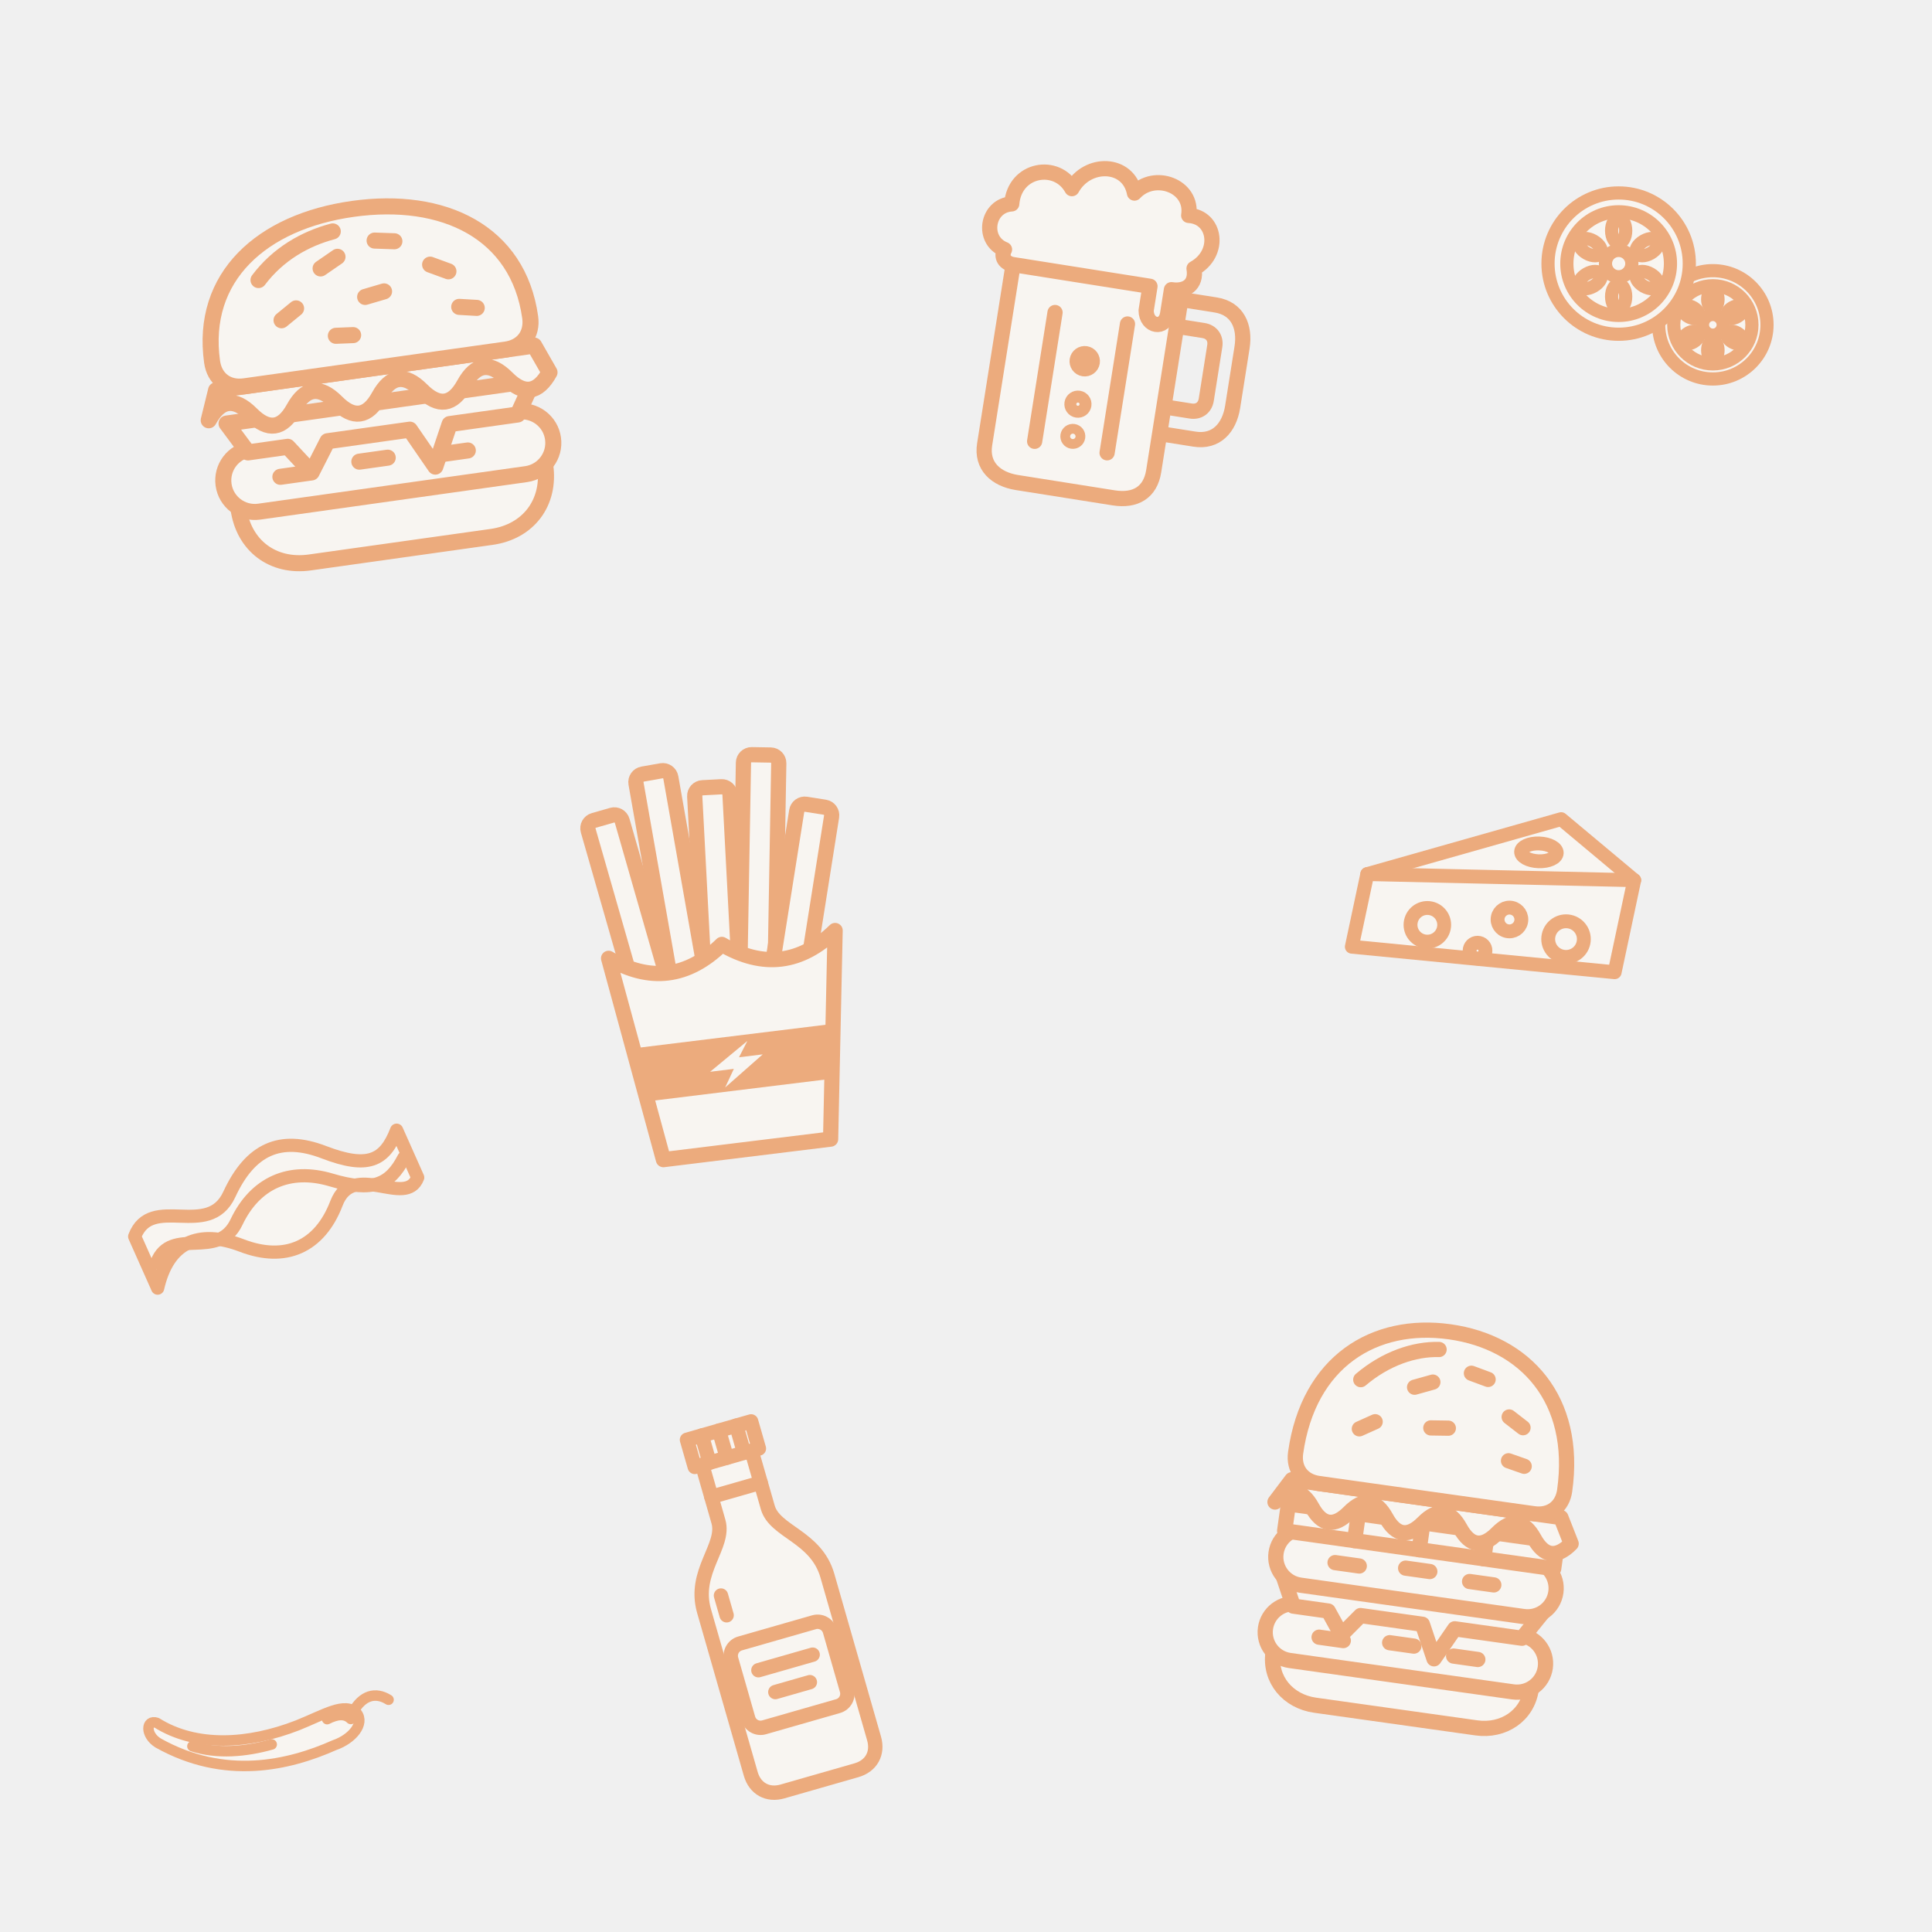
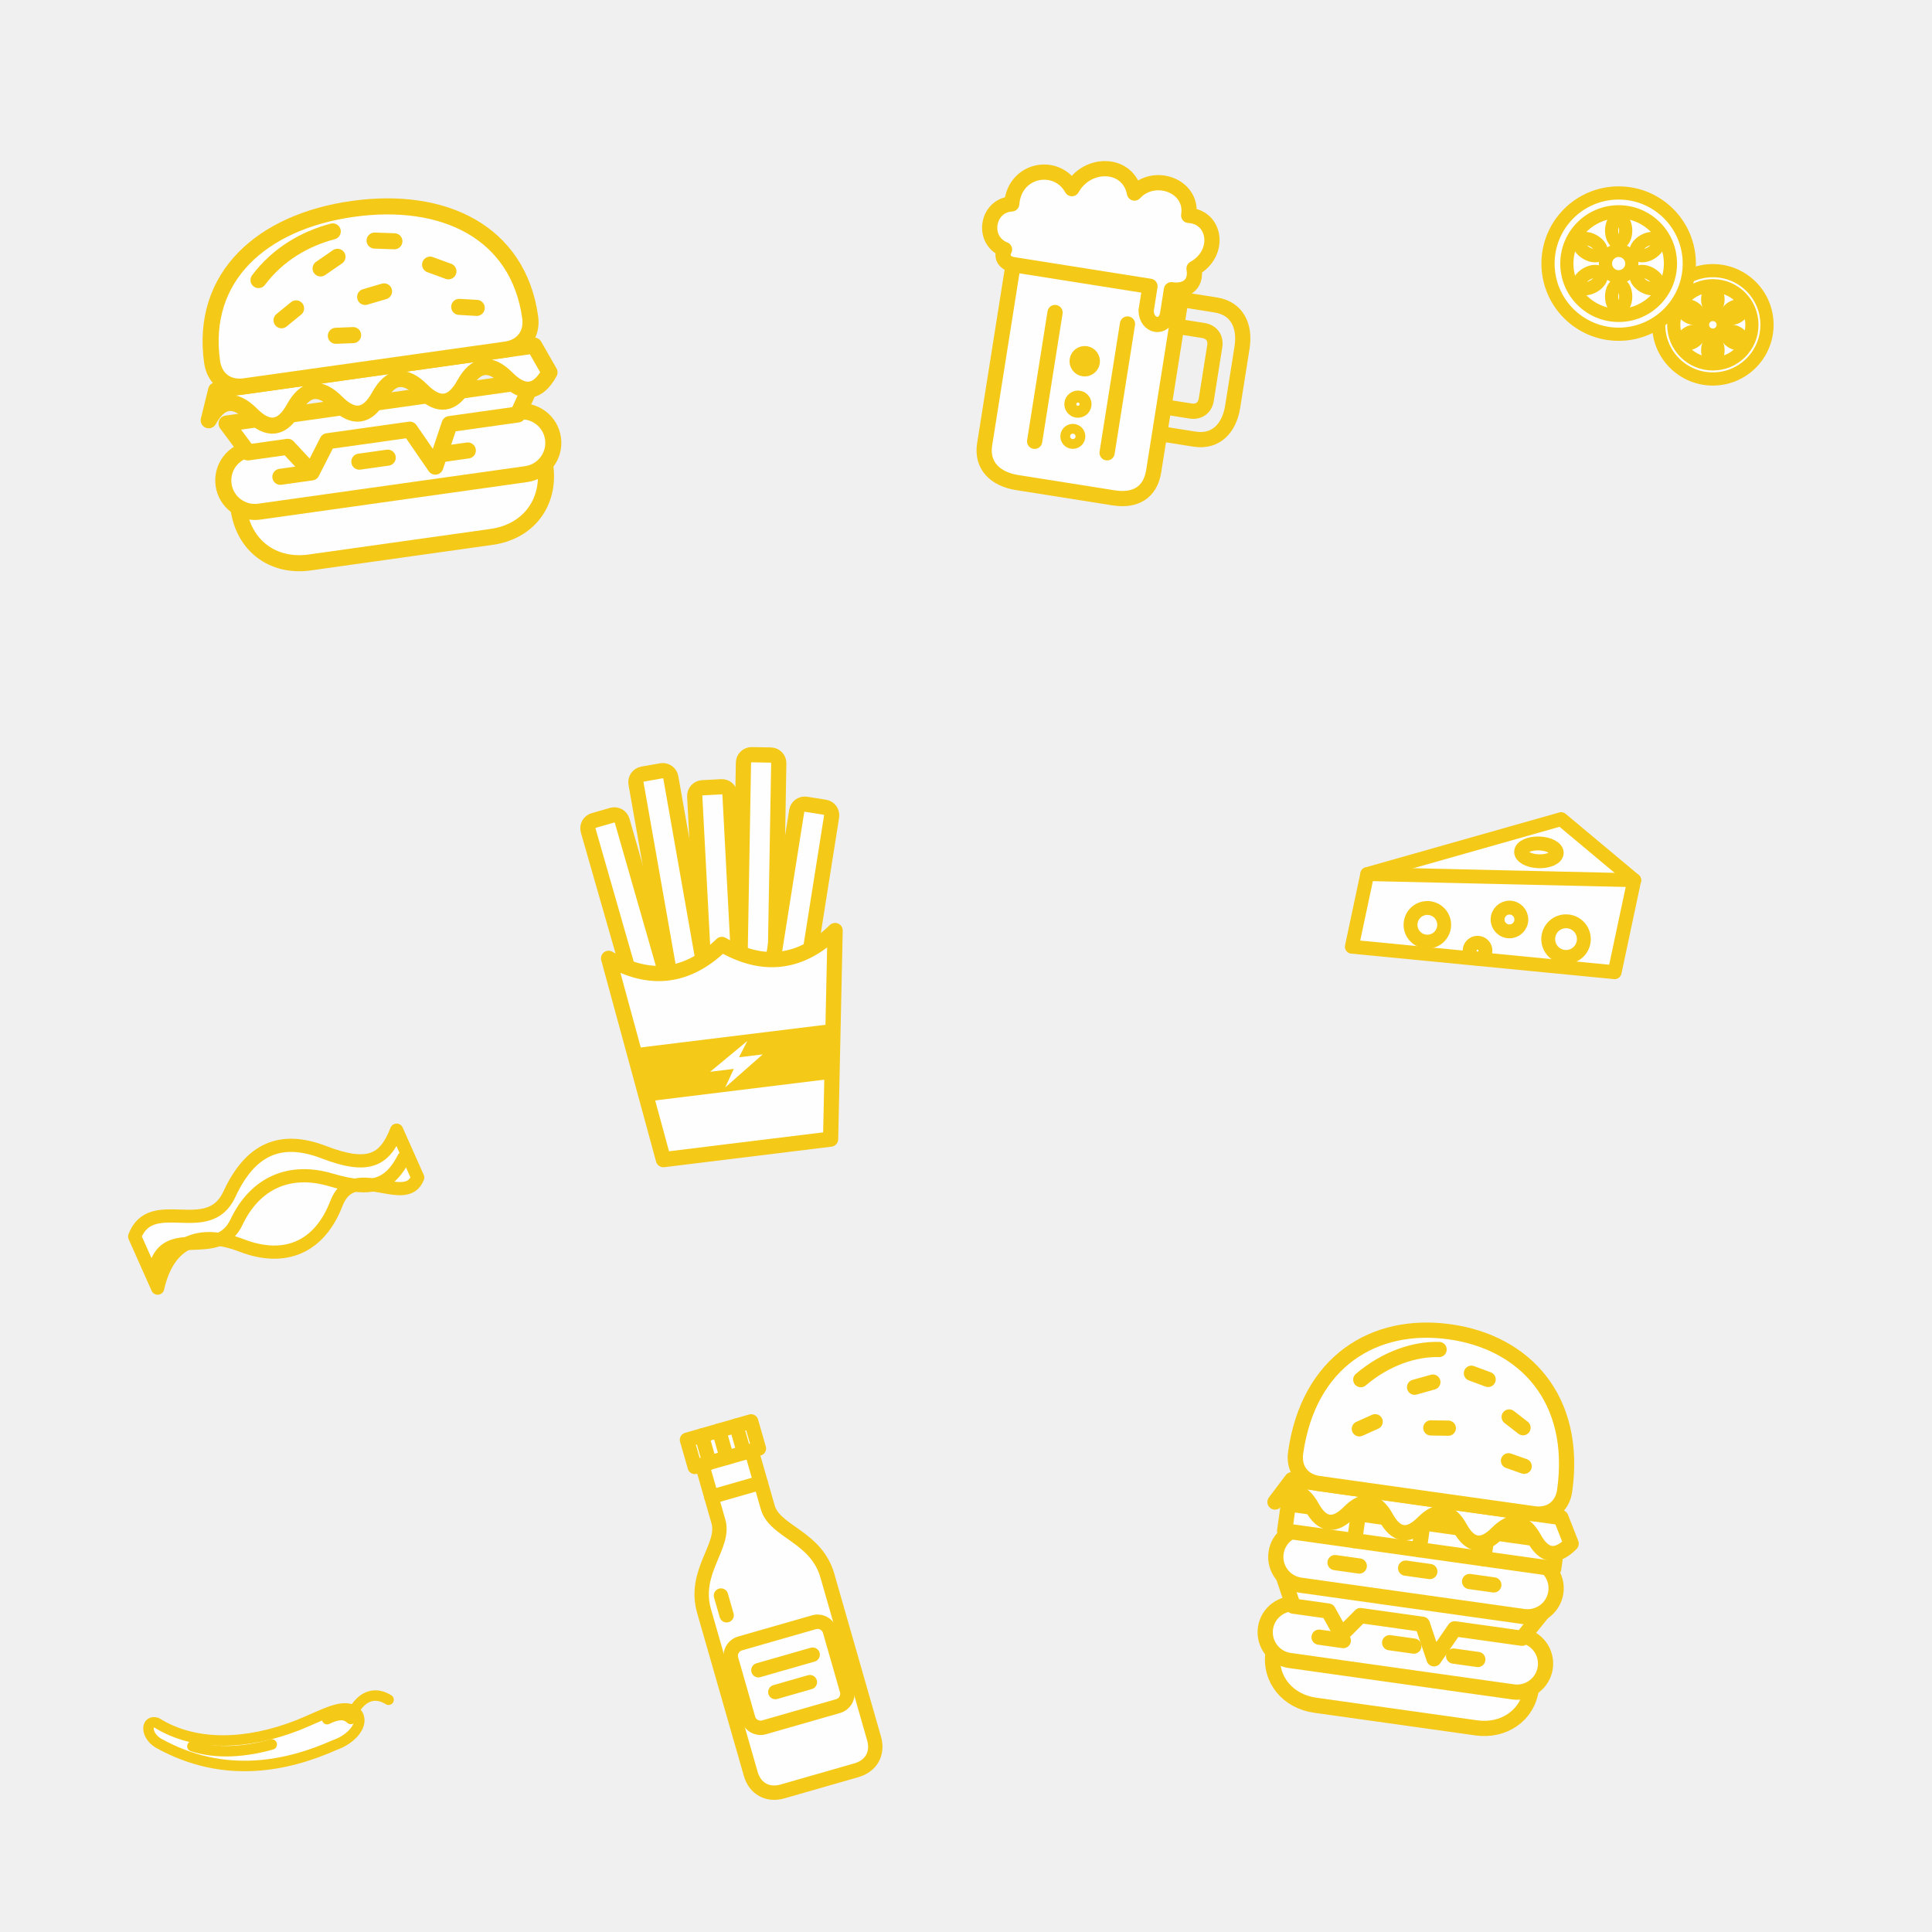
<svg xmlns="http://www.w3.org/2000/svg" viewBox="0 0 320 320" width="320" height="320">
-   <g opacity=".5" fill="none" stroke="#e8650a" stroke-width="2.8" stroke-linecap="round" stroke-linejoin="round">
+   <g opacity=".9" fill="none" stroke="#f5c400" stroke-width="2.8" stroke-linecap="round" stroke-linejoin="round">
    <g transform="translate(62 60) rotate(-8) scale(0.95)">
-       <path fill="#fffaf2" d="M-27 22H27C27 28.5 22.5 33 16 33H-16C-22.5 33-27 28.5-27 22Z" />
-       <rect fill="#fffaf2" x="-29" y="12" width="58" height="11" rx="5.5" />
+       <path fill="#ffffff" d="M-27 22H27C27 28.5 22.5 33 16 33H-16C-22.5 33-27 28.5-27 22Z" />
+       <rect fill="#ffffff" x="-29" y="12" width="58" height="11" rx="5.5" />
      <path d="M-19 17.5h5M-5 16.8h5M9 17.5h5" />
-       <path fill="#fffaf2" d="M-27 7H27L23.5 12.5H11.5L8 19.5L4.5 12.5H-10L-13.5 17.5L-17 12.5H-24Z" />
-       <path fill="#fffaf2" d="M-30 6q3.75-5 7.5 0t7.5 0t7.5 0t7.5 0t7.5 0t7.5 0t7.5 0t7.5 0L28 1H-28Z" />
-       <path fill="#fffaf2" d="M-28-4C-28-19-16-27 0-27C16-27 28-19 28-4C28-1 26 1 23 1H-23C-26 1-28-1-28-4Z" />
+       <path fill="#ffffff" d="M-27 7H27L23.5 12.5H11.5L8 19.5L4.5 12.5H-10L-13.5 17.5L-17 12.5H-24Z" />
+       <path fill="#ffffff" d="M-30 6q3.75-5 7.5 0t7.5 0t7.5 0t7.5 0t7.5 0t7.5 0t7.5 0t7.5 0L28 1H-28Z" />
+       <path fill="#ffffff" d="M-28-4C-28-19-16-27 0-27C16-27 28-19 28-4C28-1 26 1 23 1H-23C-26 1-28-1-28-4Z" />
      <path d="M-18-17C-14-21-9-23-4-23.6" />
      <path d="M-7-17.5l3.2-1.6M3-21l3.4.6M12-15.5l3 1.6M0-11.5l3.4-.5M-15-9.5l2.8-1.7M16-7.5l3 .6M-6-5.5l3 .3" />
    </g>
    <g transform="translate(182 52) rotate(9) scale(0.9)">
      <path d="M14-5H21C25-5 27-2 27 2V13C27 17 25 20 21 20H14" />
      <path d="M14 0H19.5C21 0 22 1 22 2.5V12.5C22 14 21 15 19.5 15H14" />
-       <path fill="#fffaf2" d="M-17-9V27C-17 31-14 33-10 33H8C12 33 14.5 31 14.5 27V-9Z" />
+       <path fill="#ffffff" d="M-17-9V27C-17 31-14 33-10 33H8C12 33 14.5 31 14.5 27V-9Z" />
      <path d="M-8 1V25M5.5 1V25" />
      <circle cx="-1.2" cy="9" r="1.4" />
      <circle cx="-1.2" cy="17" r="1.1" />
      <circle cx="-1.2" cy="23" r=".9" />
-       <path fill="#fffaf2" d="M-19-9C-23.5-10-23.5-16.5-19-17.5C-19.5-24-12-26.5-8.5-22C-6.5-27.5 1-28.5 3-23C6-27.5 13.5-26 13.5-20.5C18.5-21 20.5-14.5 16-11C17-8 15-6.5 12.5-6.5V-2C12.5 1 9 1 8.5-2V-6.5H-17C-18.5-6.5-19.5-7.5-19-9Z" />
+       <path fill="#ffffff" d="M-19-9C-23.5-10-23.5-16.5-19-17.5C-19.5-24-12-26.5-8.5-22C-6.5-27.5 1-28.5 3-23C6-27.5 13.5-26 13.5-20.5C18.5-21 20.5-14.5 16-11C17-8 15-6.5 12.5-6.5V-2C12.5 1 9 1 8.5-2V-6.5H-17C-18.5-6.5-19.5-7.5-19-9Z" />
    </g>
    <g transform="translate(272 46) rotate(0) scale(0.78)">
-       <circle fill="#fffaf2" cx="15" cy="10" r="11.5" />
+       <circle fill="#ffffff" cx="15" cy="10" r="11.5" />
      <circle cx="15" cy="10" r="8.3" />
      <circle cx="15" cy="10" r="2.2" />
-       <circle fill="#fffaf2" cx="-5" cy="-3" r="15" />
+       <circle fill="#ffffff" cx="-5" cy="-3" r="15" />
      <circle cx="-5" cy="-3" r="11" />
      <circle cx="-5" cy="-3" r="2.8" />
      <ellipse cx="-5" cy="-10" rx="1.5" ry="2.6" transform="rotate(0 -5 -3)" />
      <ellipse cx="-5" cy="-10" rx="1.5" ry="2.6" transform="rotate(60 -5 -3)" />
      <ellipse cx="-5" cy="-10" rx="1.5" ry="2.6" transform="rotate(120 -5 -3)" />
      <ellipse cx="-5" cy="-10" rx="1.5" ry="2.6" transform="rotate(180 -5 -3)" />
      <ellipse cx="-5" cy="-10" rx="1.5" ry="2.6" transform="rotate(240 -5 -3)" />
      <ellipse cx="-5" cy="-10" rx="1.5" ry="2.6" transform="rotate(300 -5 -3)" />
      <ellipse cx="15" cy="4.6" rx="1.1" ry="1.9" transform="rotate(0 15 10)" />
      <ellipse cx="15" cy="4.6" rx="1.1" ry="1.9" transform="rotate(60 15 10)" />
      <ellipse cx="15" cy="4.6" rx="1.1" ry="1.9" transform="rotate(120 15 10)" />
      <ellipse cx="15" cy="4.6" rx="1.1" ry="1.9" transform="rotate(180 15 10)" />
      <ellipse cx="15" cy="4.6" rx="1.1" ry="1.9" transform="rotate(240 15 10)" />
      <ellipse cx="15" cy="4.6" rx="1.1" ry="1.9" transform="rotate(300 15 10)" />
    </g>
    <g transform="translate(120 160) rotate(-7) scale(0.9)">
-       <g fill="#fffaf2">
+       <g fill="#ffffff">
        <rect x="-19" y="-30" width="6.5" height="34" rx="1.5" transform="rotate(-9 -16 -10)" />
        <rect x="-11" y="-37" width="6.5" height="40" rx="1.5" transform="rotate(-3 -8 -15)" />
        <rect x="-3" y="-33" width="6.5" height="36" rx="1.5" transform="rotate(4 0 -12)" />
        <rect x="5" y="-38" width="6.5" height="40" rx="1.5" transform="rotate(8 8 -15)" />
        <rect x="12" y="-28" width="6.5" height="30" rx="1.5" transform="rotate(16 15 -10)" />
      </g>
-       <path fill="#fffaf2" d="M-21-4L-15.5 34H15.5L21-4Q10.5 4 0-4Q-10.5 4-21-4Z" />
-       <path fill="#e8650a" stroke="none" d="M-18.2 13H18.2L16.9 23H-16.9Z" />
-       <path fill="#fffaf2" stroke="none" d="M2.5 14.2L-5 19H-.6L-2.6 22.2L5 17H.6Z" />
+       <path fill="#ffffff" d="M-21-4L-15.5 34H15.5L21-4Q10.5 4 0-4Q-10.5 4-21-4Z" />
+       <path fill="#f5c400" stroke="none" d="M-18.2 13H18.2L16.9 23H-16.9Z" />
+       <path fill="#ffffff" stroke="none" d="M2.5 14.2L-5 19H-.6L-2.6 22.2L5 17H.6Z" />
    </g>
    <g transform="translate(248 146) rotate(12) scale(0.82)">
-       <path fill="#fffaf2" d="M-26 4L10-15L27-6V13L-26 19Z" />
+       <path fill="#ffffff" d="M-26 4L10-15L27-6V13L-26 19Z" />
      <path d="M-26 4L27-6" />
      <ellipse cx="7" cy="-7.5" rx="3.6" ry="1.8" transform="rotate(-10 7 -7.5)" />
      <circle cx="-12" cy="11.5" r="3.4" />
      <circle cx="4" cy="7" r="2.4" />
      <circle cx="16" cy="8.5" r="3.6" />
      <circle cx="-1" cy="14.5" r="1.6" />
    </g>
    <g transform="translate(44 196) rotate(-24) scale(0.78)">
-       <path fill="#fffaf2" d="M-30-1C-23-8-16 6-8-1S7-8 14-1S25 6 30 1V12C25 17 19 3 12 10S-3 17-10 10S-24 3-30 11Z" />
+       <path fill="#ffffff" d="M-30-1C-23-8-16 6-8-1S7-8 14-1S25 6 30 1V12C25 17 19 3 12 10S-3 17-10 10S-24 3-30 11Z" />
      <path d="M-28 6C-22 0-16 11-9 5S6 -1 13 5S24 11 29 7" />
    </g>
    <g transform="translate(236 250) rotate(8) scale(0.9)">
-       <path fill="#fffaf2" d="M-24 30H24C24 35 20 38.5 15 38.5H-15C-20 38.5-24 35-24 30Z" />
-       <rect fill="#fffaf2" x="-26" y="20.5" width="52" height="10.5" rx="5.25" />
+       <path fill="#ffffff" d="M-24 30H24C24 35 20 38.5 15 38.5H-15C-20 38.5-24 35-24 30Z" />
+       <rect fill="#ffffff" x="-26" y="20.5" width="52" height="10.5" rx="5.25" />
      <path d="M-16 26h4.5M-3 25.2h4.5M9 26h4.5" />
-       <path fill="#fffaf2" d="M-24 16H24L21 21H8.5L5.5 27L2.5 21H-9L-12 25L-15 21H-21.5Z" />
-       <rect fill="#fffaf2" x="-26" y="6.5" width="52" height="10.5" rx="5.25" />
+       <path fill="#ffffff" d="M-24 16H24L21 21H8.5L5.5 27L2.5 21H-9L-12 25L-15 21H-21.5Z" />
+       <rect fill="#ffffff" x="-26" y="6.5" width="52" height="10.5" rx="5.25" />
      <path d="M-15 12h4.5M-2 11.2h4.5M10 12h4.5" />
-       <path fill="#fffaf2" d="M-25 2.5H25V7.5H-25Z" />
+       <path fill="#ffffff" d="M-25 2.5H25V7.5H-25Z" />
      <path d="M-12 2.5V7.5M0 2.5V7.5M12 2.5V7.5" />
-       <path fill="#fffaf2" d="M-27.5 2.5q3.44-4.6 6.88 0t6.88 0t6.88 0t6.88 0t6.88 0t6.88 0t6.88 0t6.88 0L25-2H-25Z" />
-       <path fill="#fffaf2" d="M-25-7C-25-24-14-33 0-33C14-33 25-24 25-7C25-4 23-2 20-2H-20C-23-2-25-4-25-7Z" />
+       <path fill="#ffffff" d="M-27.5 2.5q3.44-4.6 6.88 0t6.88 0t6.88 0t6.88 0t6.88 0t6.88 0t6.88 0t6.88 0L25-2H-25Z" />
+       <path fill="#ffffff" d="M-25-7C-25-24-14-33 0-33C14-33 25-24 25-7C25-4 23-2 20-2H-20C-23-2-25-4-25-7Z" />
      <path d="M-15-22C-11-26.5-6-29-1.5-29.5" />
      <path d="M-5-22l3.2-1.4M5-26l3.2.7M13-19l2.8 1.6M-1-15l3.2-.4M-14-13l2.7-1.7M14-11l3 .6" />
    </g>
    <g transform="translate(128 268) rotate(-16) scale(0.85)">
-       <path fill="#fffaf2" d="M-5-33H5V-21C5-16 12.5-13 12.5-5V28C12.5 31 10.5 33 7.5 33H-7.5C-10.5 33-12.5 31-12.5 28V-5C-12.5-13-5-16-5-21Z" />
-       <path fill="#fffaf2" d="M-6.5-38H6.5V-32.5H-6.5Z" />
+       <path fill="#ffffff" d="M-5-33H5V-21C5-16 12.5-13 12.5-5V28C12.5 31 10.5 33 7.5 33H-7.5C-10.5 33-12.5 31-12.5 28V-5C-12.5-13-5-16-5-21Z" />
+       <path fill="#ffffff" d="M-6.5-38H6.5V-32.5H-6.5Z" />
      <path d="M-3.5-38V-32.5M0-38V-32.5M3.5-38V-32.5" />
      <path d="M-5-26H5" />
-       <rect fill="#fffaf2" x="-10" y="3" width="20" height="17" rx="2.5" />
+       <rect fill="#ffffff" x="-10" y="3" width="20" height="17" rx="2.5" />
      <path d="M-5.5 9H5.5M-3.5 14H3.5" />
      <path d="M-8.5-3V-7" />
    </g>
    <g transform="translate(44 286) rotate(18) scale(0.62)">
-       <path fill="#fffaf2" d="M-28 8C-16 11-3 6 8-3C14-8 18-13 22-11C25-9 23-4 19-1C9 8-6 17-26 13C-30 12-31 8-28 8Z" />
+       <path fill="#ffffff" d="M-28 8C-16 11-3 6 8-3C14-8 18-13 22-11C25-9 23-4 19-1C9 8-6 17-26 13C-30 12-31 8-28 8Z" />
      <path d="M21-11C22-16 25-18 29-17" />
      <path d="M15-7C17-9 19-10 21-9" />
      <path d="M-17 11C-10 11-3 8 3 4" />
    </g>
  </g>
</svg>
